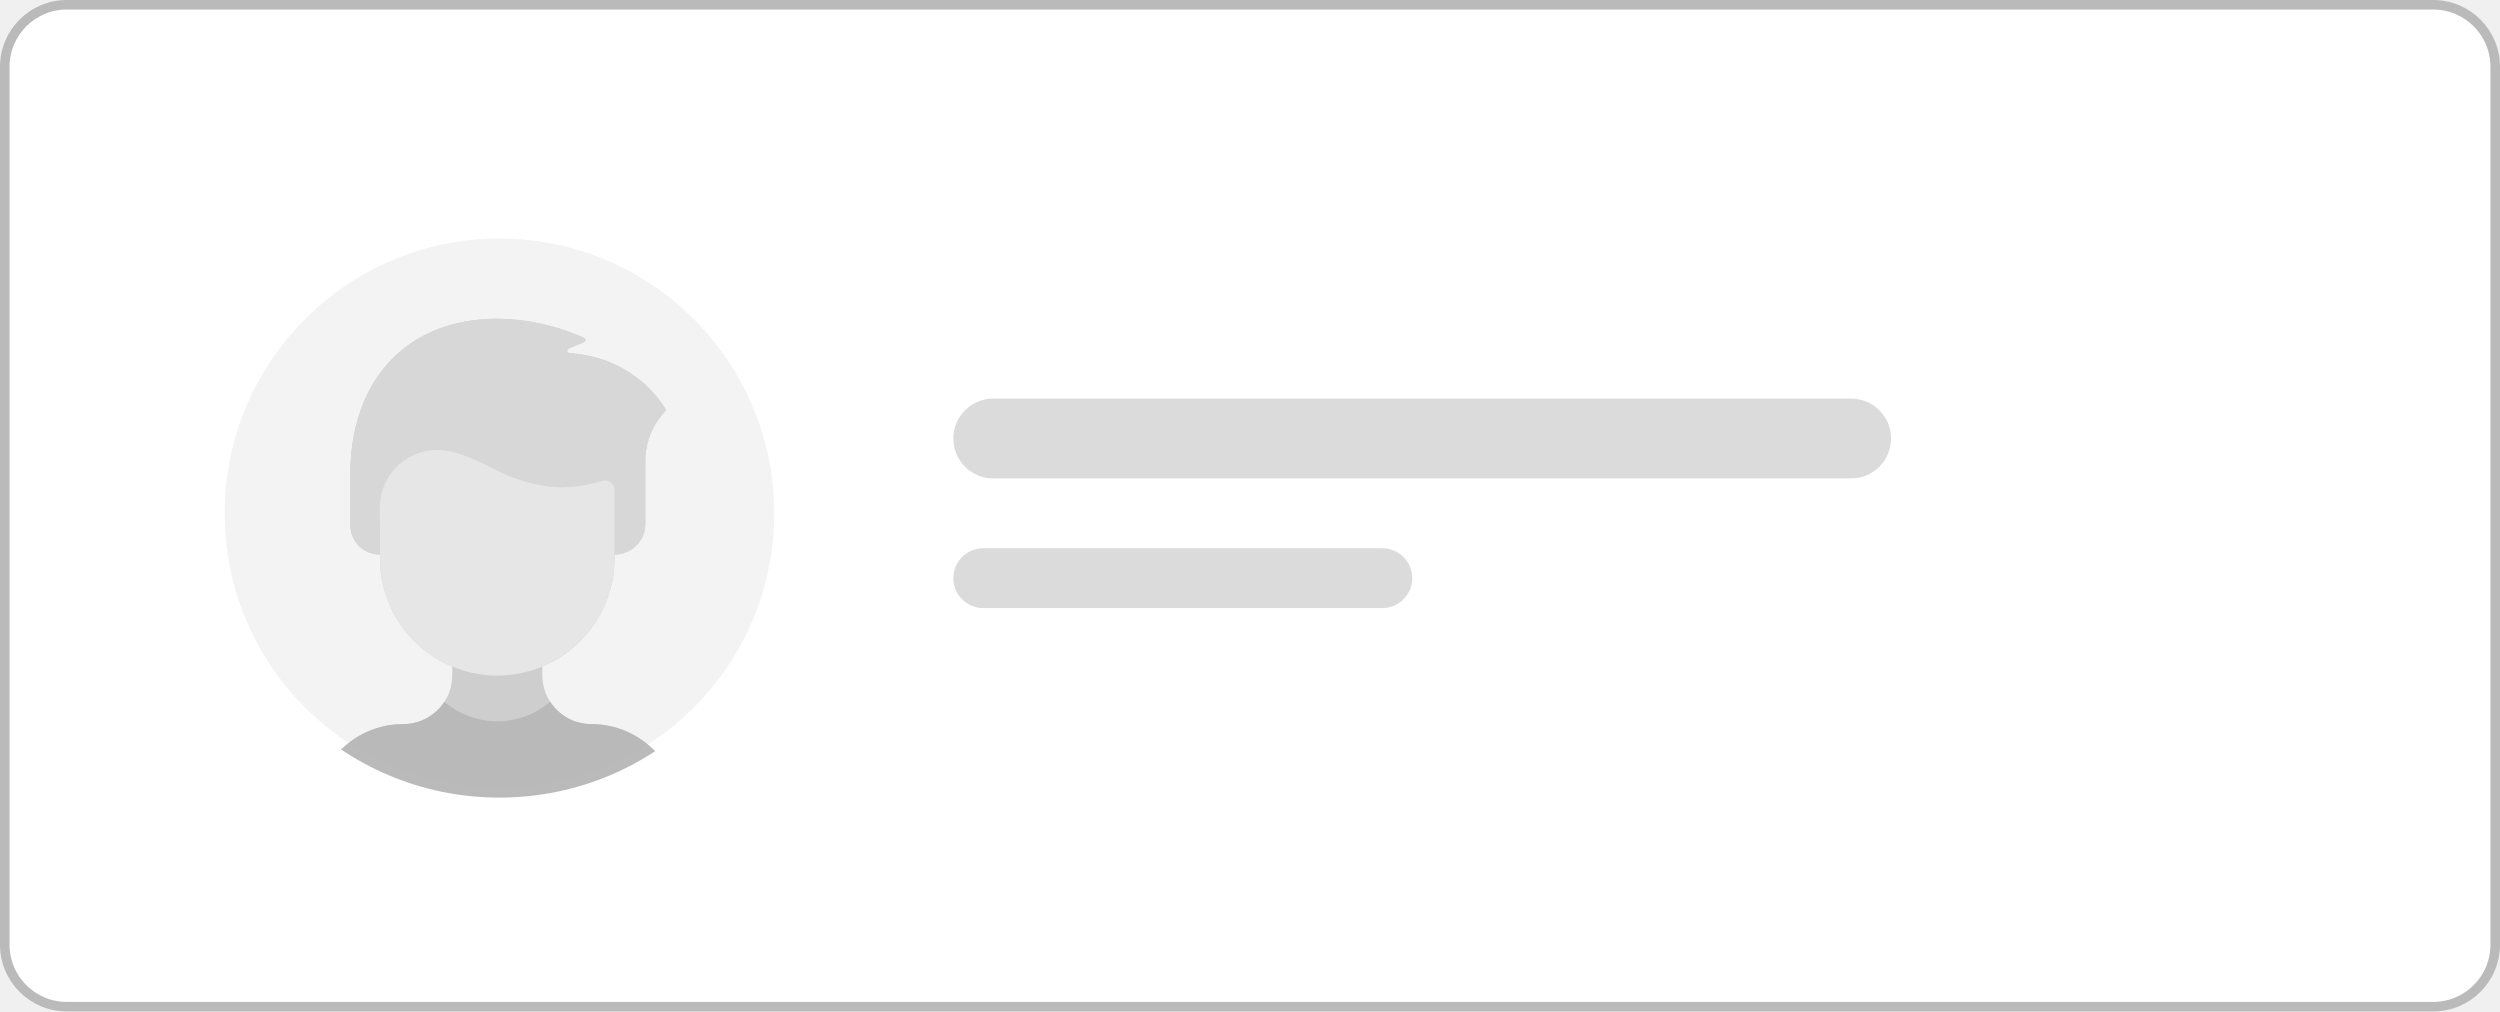
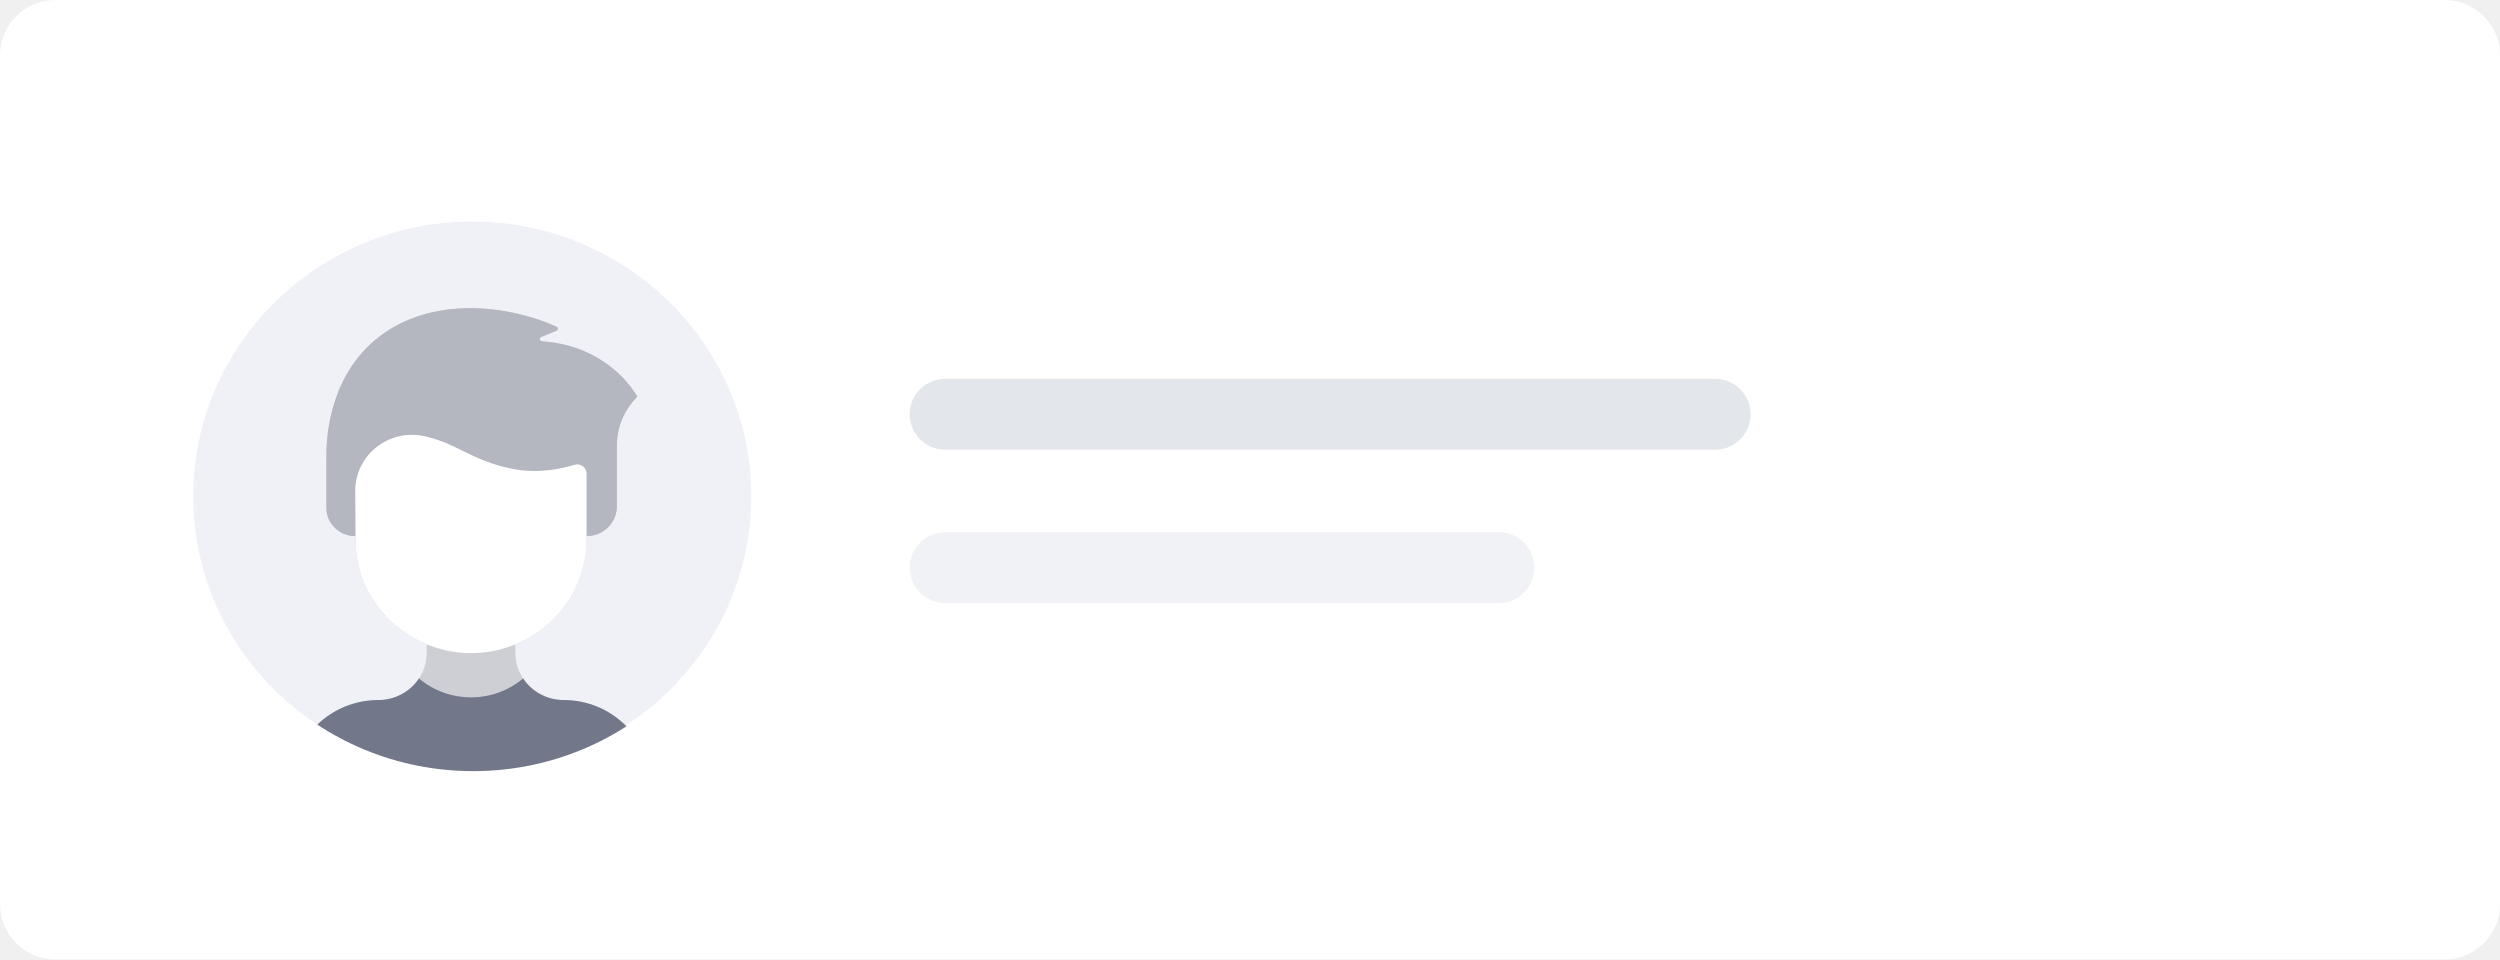
- <svg xmlns="http://www.w3.org/2000/svg" fill="none" height="106" viewBox="0 0 262 106" width="262">
-   <mask id="a" height="60" maskUnits="userSpaceOnUse" width="61" x="22" y="24">
-     <path d="m82.137 53.795c0 16.455-13.34 29.795-29.795 29.795-16.456 0-29.796-13.34-29.796-29.795 0-16.455 13.34-29.796 29.796-29.796 16.455 0 29.795 13.34 29.795 29.796z" fill="#f3f3f3" />
+ <svg xmlns="http://www.w3.org/2000/svg" width="271" height="104" viewBox="0 0 271 104" fill="none">
+   <path d="M265 0H6C2.686 0 0 2.686 0 6V98C0 101.314 2.686 104 6 104H265C268.314 104 271 101.314 271 98V6C271 2.686 268.314 0 265 0Z" fill="white" />
+   <path opacity="0.5" fill-rule="evenodd" clip-rule="evenodd" d="M98.606 61.529C98.606 59.411 100.323 57.693 102.441 57.693H162.489C164.607 57.693 166.325 59.411 166.325 61.529V61.529C166.325 63.648 164.607 65.365 162.489 65.365H102.441C100.323 65.365 98.606 63.648 98.606 61.529V61.529Z" fill="#E3E6EB" />
+   <path d="M185.93 41.071H102.441C100.323 41.071 98.606 42.789 98.606 44.907C98.606 47.026 100.323 48.743 102.441 48.743H185.93C188.048 48.743 189.766 47.026 189.766 44.907C189.766 42.789 188.048 41.071 185.93 41.071Z" fill="#E3E6EB" />
+   <mask id="mask0" style="mask-type:alpha" maskUnits="userSpaceOnUse" x="20" y="24" width="62" height="60">
+     <path d="M81.641 53.795C81.641 70.251 68.053 83.591 51.294 83.591C34.533 83.591 20.946 70.251 20.946 53.795C20.946 37.34 34.533 24 51.294 24C68.053 24 81.641 37.34 81.641 53.795Z" fill="#EFF1F7" />
  </mask>
-   <path d="m255 .5h-248c-3.59 0-6.5 2.91-6.5 6.5v92c0 3.59 2.91 6.5 6.5 6.5h248c3.59 0 6.5-2.91 6.5-6.5v-92c0-3.59-2.91-6.5-6.5-6.5z" fill="#fff" stroke="#bababa" />
-   <path clip-rule="evenodd" d="m99.91 60.59c0-1.732 1.404-3.136 3.137-3.136h41.818c1.732 0 3.136 1.404 3.136 3.136 0 1.732-1.404 3.136-3.136 3.136h-41.818c-1.733 0-3.137-1.404-3.137-3.136z" fill="#dcdbdc" fill-rule="evenodd" />
-   <path d="m194 41.773h-89.909c-2.31 0-4.182 1.872-4.182 4.182 0 2.309 1.872 4.182 4.182 4.182h89.909c2.31 0 4.182-1.872 4.182-4.182 0-2.31-1.872-4.182-4.182-4.182z" fill="#dcdbdc" />
-   <path d="m82.137 53.795c0 16.455-13.34 29.795-29.795 29.795-16.456 0-29.796-13.34-29.796-29.795 0-16.455 13.34-29.796 29.796-29.796 16.455 0 29.795 13.34 29.795 29.796z" fill="#f3f3f3" stroke="#fff" stroke-width="2" />
-   <g mask="url(#a)">
-     <path d="m71.23 85.141v4.873c0 .549-.444.993-.993.993h-36.243c-.549 0-.993-.444-.993-.993v-4.873c0-5.112 4.144-9.254 9.258-9.255 1.807-.001 3.398-.931 4.314-2.341.92-1.414.825-2.644.825-3.638l.019-.046c-4.456-1.844-7.59-6.234-7.59-11.357v-.389c-1.769 0-3.103-1.398-3.103-3.046v-5.158c-.04-1.796.042-8.13 4.617-12.54 5.32-5.127 13.75-4.708 19.857-1.965.199.089.192.374-.009.457l-1.592.655c-.238.098-.187.449.068.477l.773.083c4.16.444 7.622 2.928 9.349 5.871.016.029.011.066-.012.091-1.375 1.403-2.145 3.29-2.145 5.256v6.593c0 1.779-1.441 3.226-3.227 3.226v.389c0 5.122-3.134 9.512-7.59 11.357l.019.046c0 .966-.102 2.212.825 3.638.916 1.41 2.507 2.34 4.314 2.341 5.114.001 9.258 4.143 9.258 9.255z" fill="#cdcdcd" />
-     <path d="m69.789 42.95c.017.028.012.066-.013.09-1.374 1.403-2.144 3.291-2.144 5.257v6.593c0 1.778-1.441 3.226-3.227 3.226 0-3.756.002-5.719.001-6.774-.001-.666-.644-1.145-1.281-.949-2.001.616-4.335.933-6.788.4-4.317-.938-5.539-2.63-9.061-3.475-3.934-.943-7.503 2.07-7.478 5.926.007 1.267.029 2.851.031 4.873-1.769 0-3.103-1.398-3.103-3.046v-5.158c-.04-1.796.042-8.13 4.617-12.54 5.319-5.127 13.75-4.708 19.856-1.964.199.089.193.374-.008.457l-1.593.656c-.238.098-.188.449.068.476l.773.083c4.161.445 7.622 2.928 9.348 5.871z" fill="#d6d6d6" />
-     <path d="m63.124 50.392c.637-.196 1.28.282 1.281.948.001 1.092-.001 3.154-.001 7.163 0 5.122-3.134 9.512-7.59 11.357-8.057 3.345-16.986-2.597-16.986-11.357 0-2.265-.023-3.875-.031-5.261-.025-3.855 3.544-6.869 7.478-5.926 3.521.845 4.744 2.537 9.061 3.475 2.453.533 4.787.216 6.788-.4z" fill="#e7e6e7" />
-     <path d="m71.23 85.14v4.873c0 .548-.445.993-.993.993h-36.243c-.548 0-.993-.445-.993-.993v-4.873c0-5.112 4.145-9.254 9.257-9.255 1.808-.001 3.399-.931 4.315-2.341 3.197 2.731 7.885 2.732 11.084 0 .916 1.409 2.507 2.34 4.315 2.341 5.112.002 9.257 4.143 9.257 9.255z" fill="#b7b7b7" />
+   <g mask="url(#mask0)">
+     <path d="M81.434 53.792C81.434 70.248 67.847 83.588 51.087 83.588C34.326 83.588 20.739 70.248 20.739 53.792C20.739 37.337 34.326 23.997 51.087 23.997C67.847 23.997 81.434 37.337 81.434 53.792Z" fill="#EFF1F7" />
+     <path d="M70.528 85.141V90.014C70.528 90.563 70.076 91.007 69.517 91.007H32.603C32.044 91.007 31.592 90.563 31.592 90.014V85.141C31.592 80.029 35.813 75.887 41.021 75.886C42.862 75.885 44.483 74.955 45.416 73.545C46.353 72.131 46.256 70.901 46.256 69.907L46.275 69.861C41.737 68.017 38.545 63.627 38.545 58.504V58.116C36.743 58.116 35.384 56.718 35.384 55.07V49.911C35.344 48.115 35.427 41.782 40.087 37.372C45.505 32.245 54.092 32.664 60.311 35.407C60.514 35.496 60.507 35.781 60.302 35.864L58.68 36.519C58.438 36.617 58.49 36.968 58.75 36.996L59.538 37.079C63.775 37.523 67.301 40.007 69.059 42.95C69.076 42.978 69.071 43.016 69.047 43.04C67.646 44.443 66.862 46.331 66.862 48.297V54.89C66.862 56.669 65.394 58.116 63.575 58.116V58.504C63.575 63.627 60.383 68.017 55.845 69.861L55.864 69.907C55.864 70.873 55.759 72.119 56.705 73.545C57.638 74.955 59.258 75.885 61.099 75.886C66.307 75.887 70.528 80.029 70.528 85.141V85.141Z" fill="#CDCFD5" />
+     <path d="M69.06 42.95C69.077 42.978 69.072 43.015 69.048 43.04C67.648 44.443 66.864 46.331 66.864 48.297V54.89C66.864 56.668 65.396 58.116 63.577 58.116C63.577 54.36 63.579 52.397 63.578 51.342C63.578 50.676 62.922 50.197 62.274 50.393C60.236 51.008 57.858 51.326 55.36 50.793C50.963 49.854 49.718 48.163 46.132 47.317C42.124 46.374 38.489 49.388 38.515 53.243C38.522 54.51 38.544 56.094 38.546 58.116C36.744 58.116 35.386 56.718 35.386 55.07V49.911C35.346 48.115 35.429 41.782 40.089 37.372C45.507 32.244 54.094 32.664 60.312 35.407C60.515 35.496 60.509 35.781 60.304 35.864L58.682 36.519C58.44 36.617 58.491 36.968 58.751 36.996L59.539 37.079C63.777 37.524 67.302 40.006 69.06 42.95V42.95Z" fill="#B4B7C0" />
+     <path d="M62.274 50.392C62.922 50.196 63.578 50.674 63.578 51.34C63.579 52.431 63.577 54.494 63.577 58.503C63.577 63.625 60.385 68.015 55.847 69.86C47.64 73.204 38.546 67.263 38.546 58.503C38.546 56.237 38.523 54.628 38.515 53.241C38.489 49.386 42.124 46.373 46.131 47.316C49.718 48.161 50.963 49.853 55.36 50.791C57.858 51.324 60.236 51.007 62.274 50.392V50.392Z" fill="white" />
+     <path d="M70.528 85.14V90.013C70.528 90.562 70.075 91.006 69.517 91.006H32.603C32.045 91.006 31.592 90.562 31.592 90.013V85.14C31.592 80.028 35.813 75.887 41.021 75.885C42.862 75.884 44.483 74.953 45.416 73.544C48.671 76.275 53.447 76.276 56.705 73.544C57.637 74.953 59.258 75.884 61.099 75.885C66.306 75.887 70.528 80.028 70.528 85.14V85.14Z" fill="#727889" />
  </g>
</svg>
